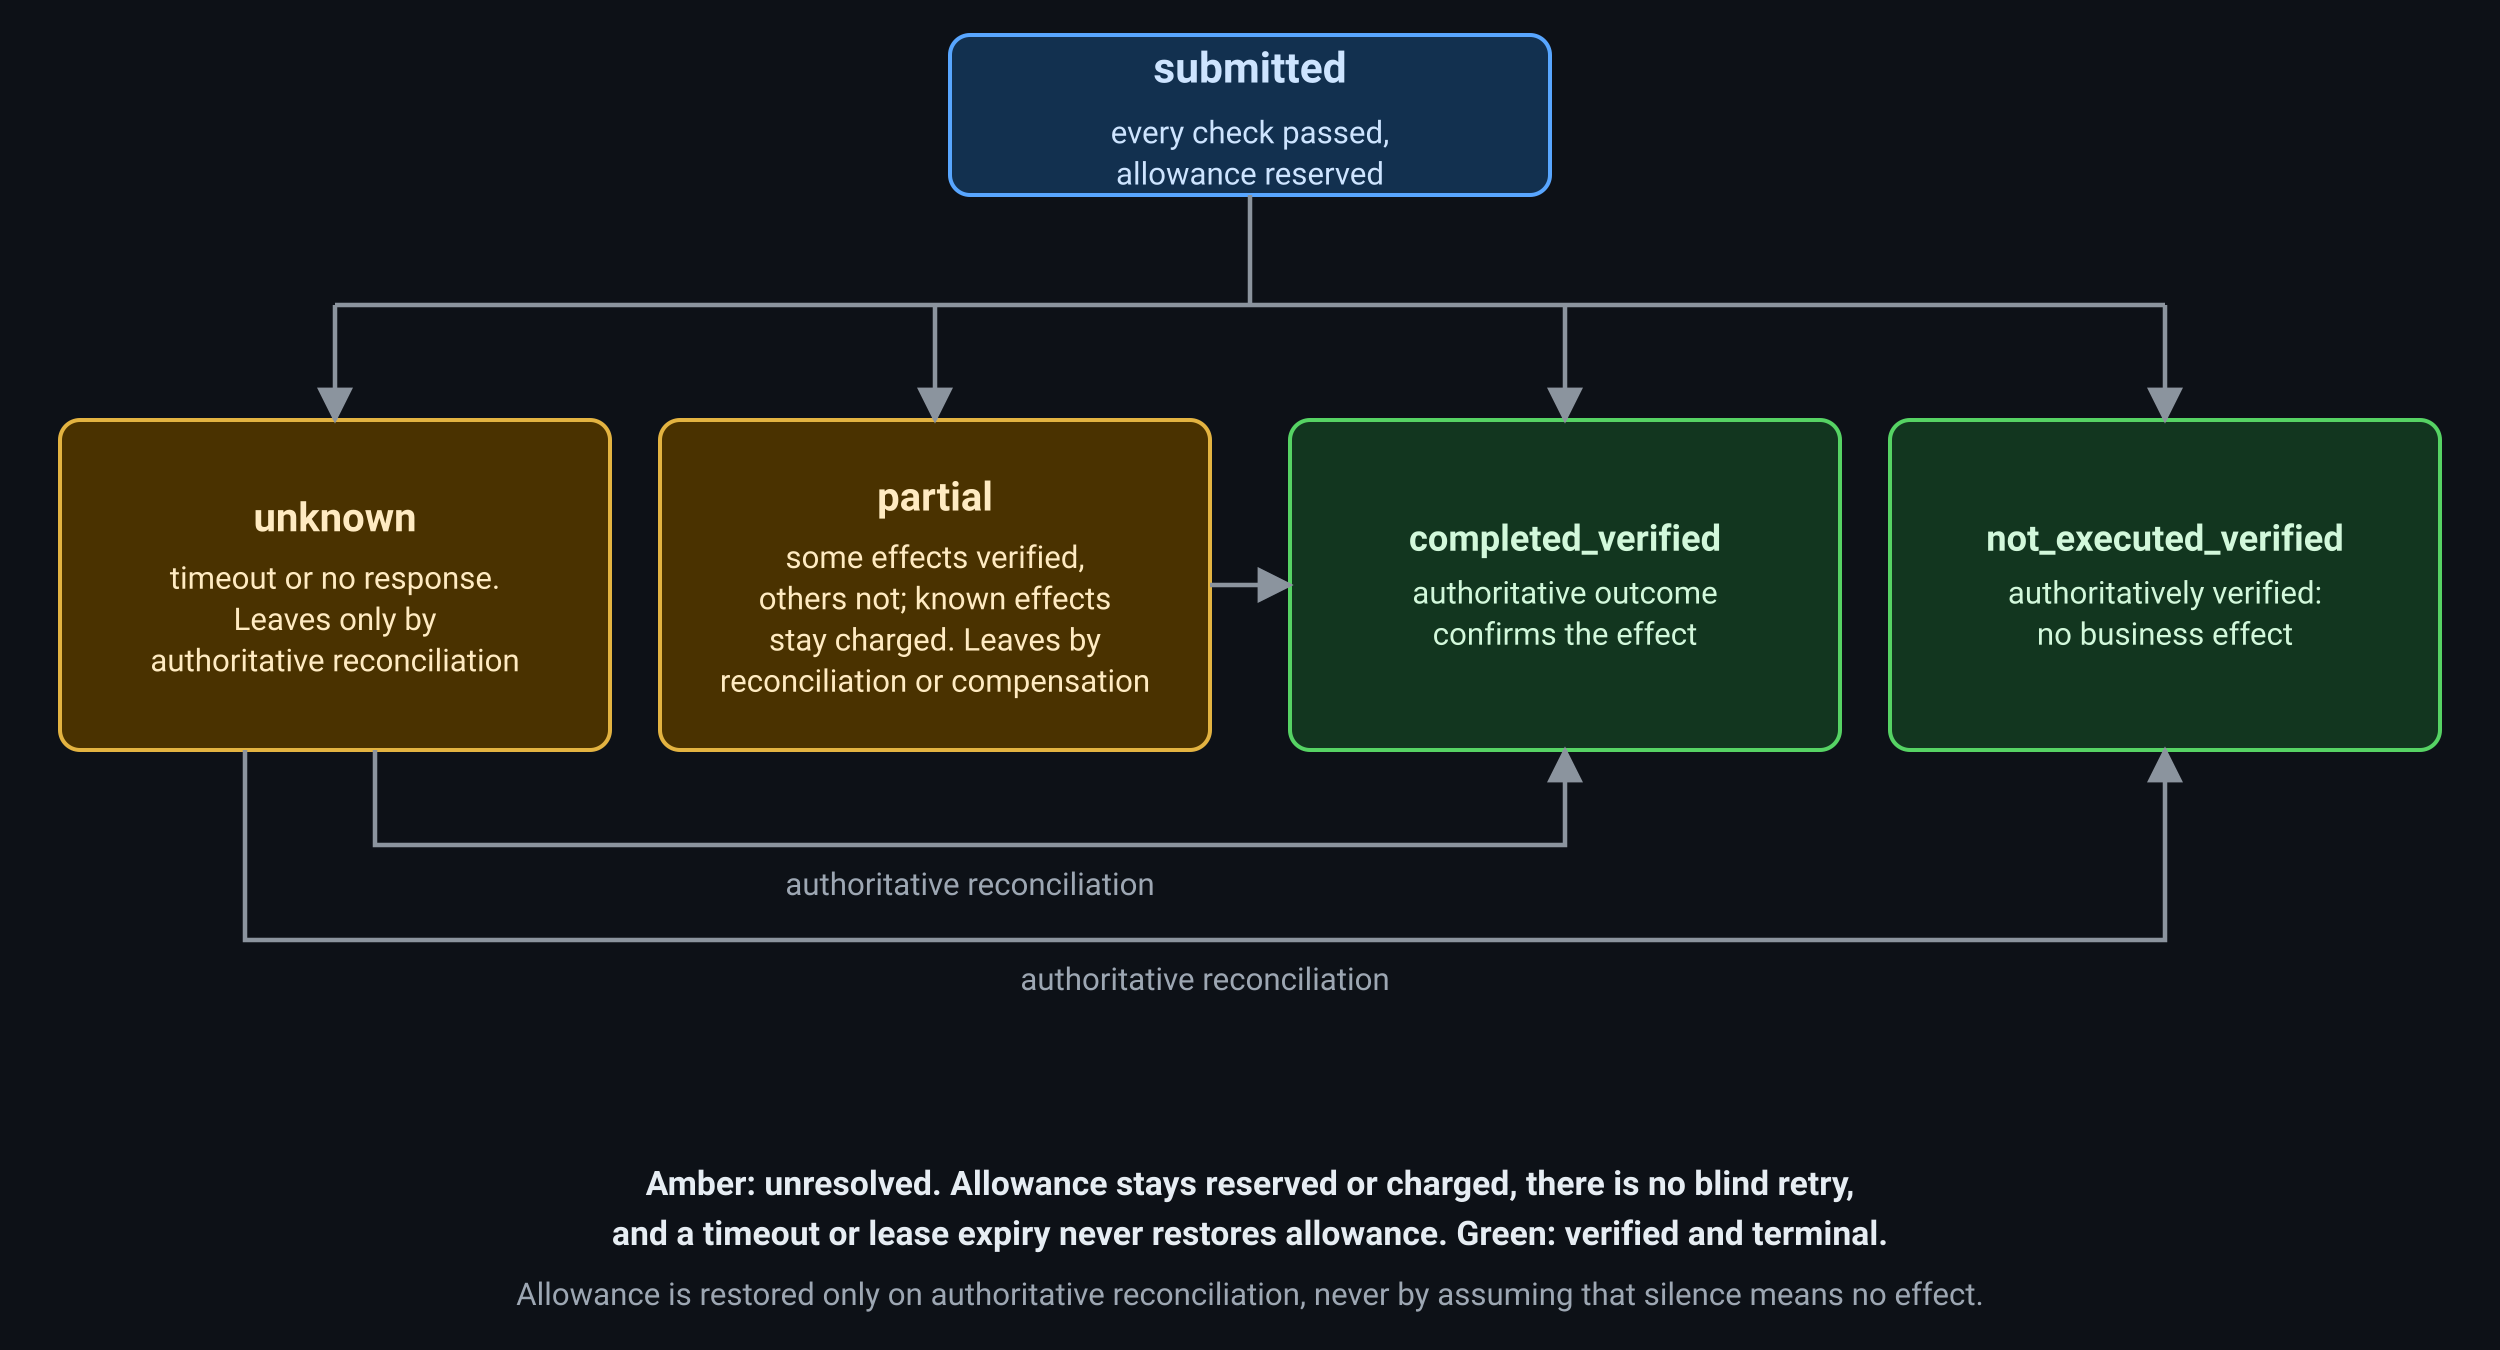
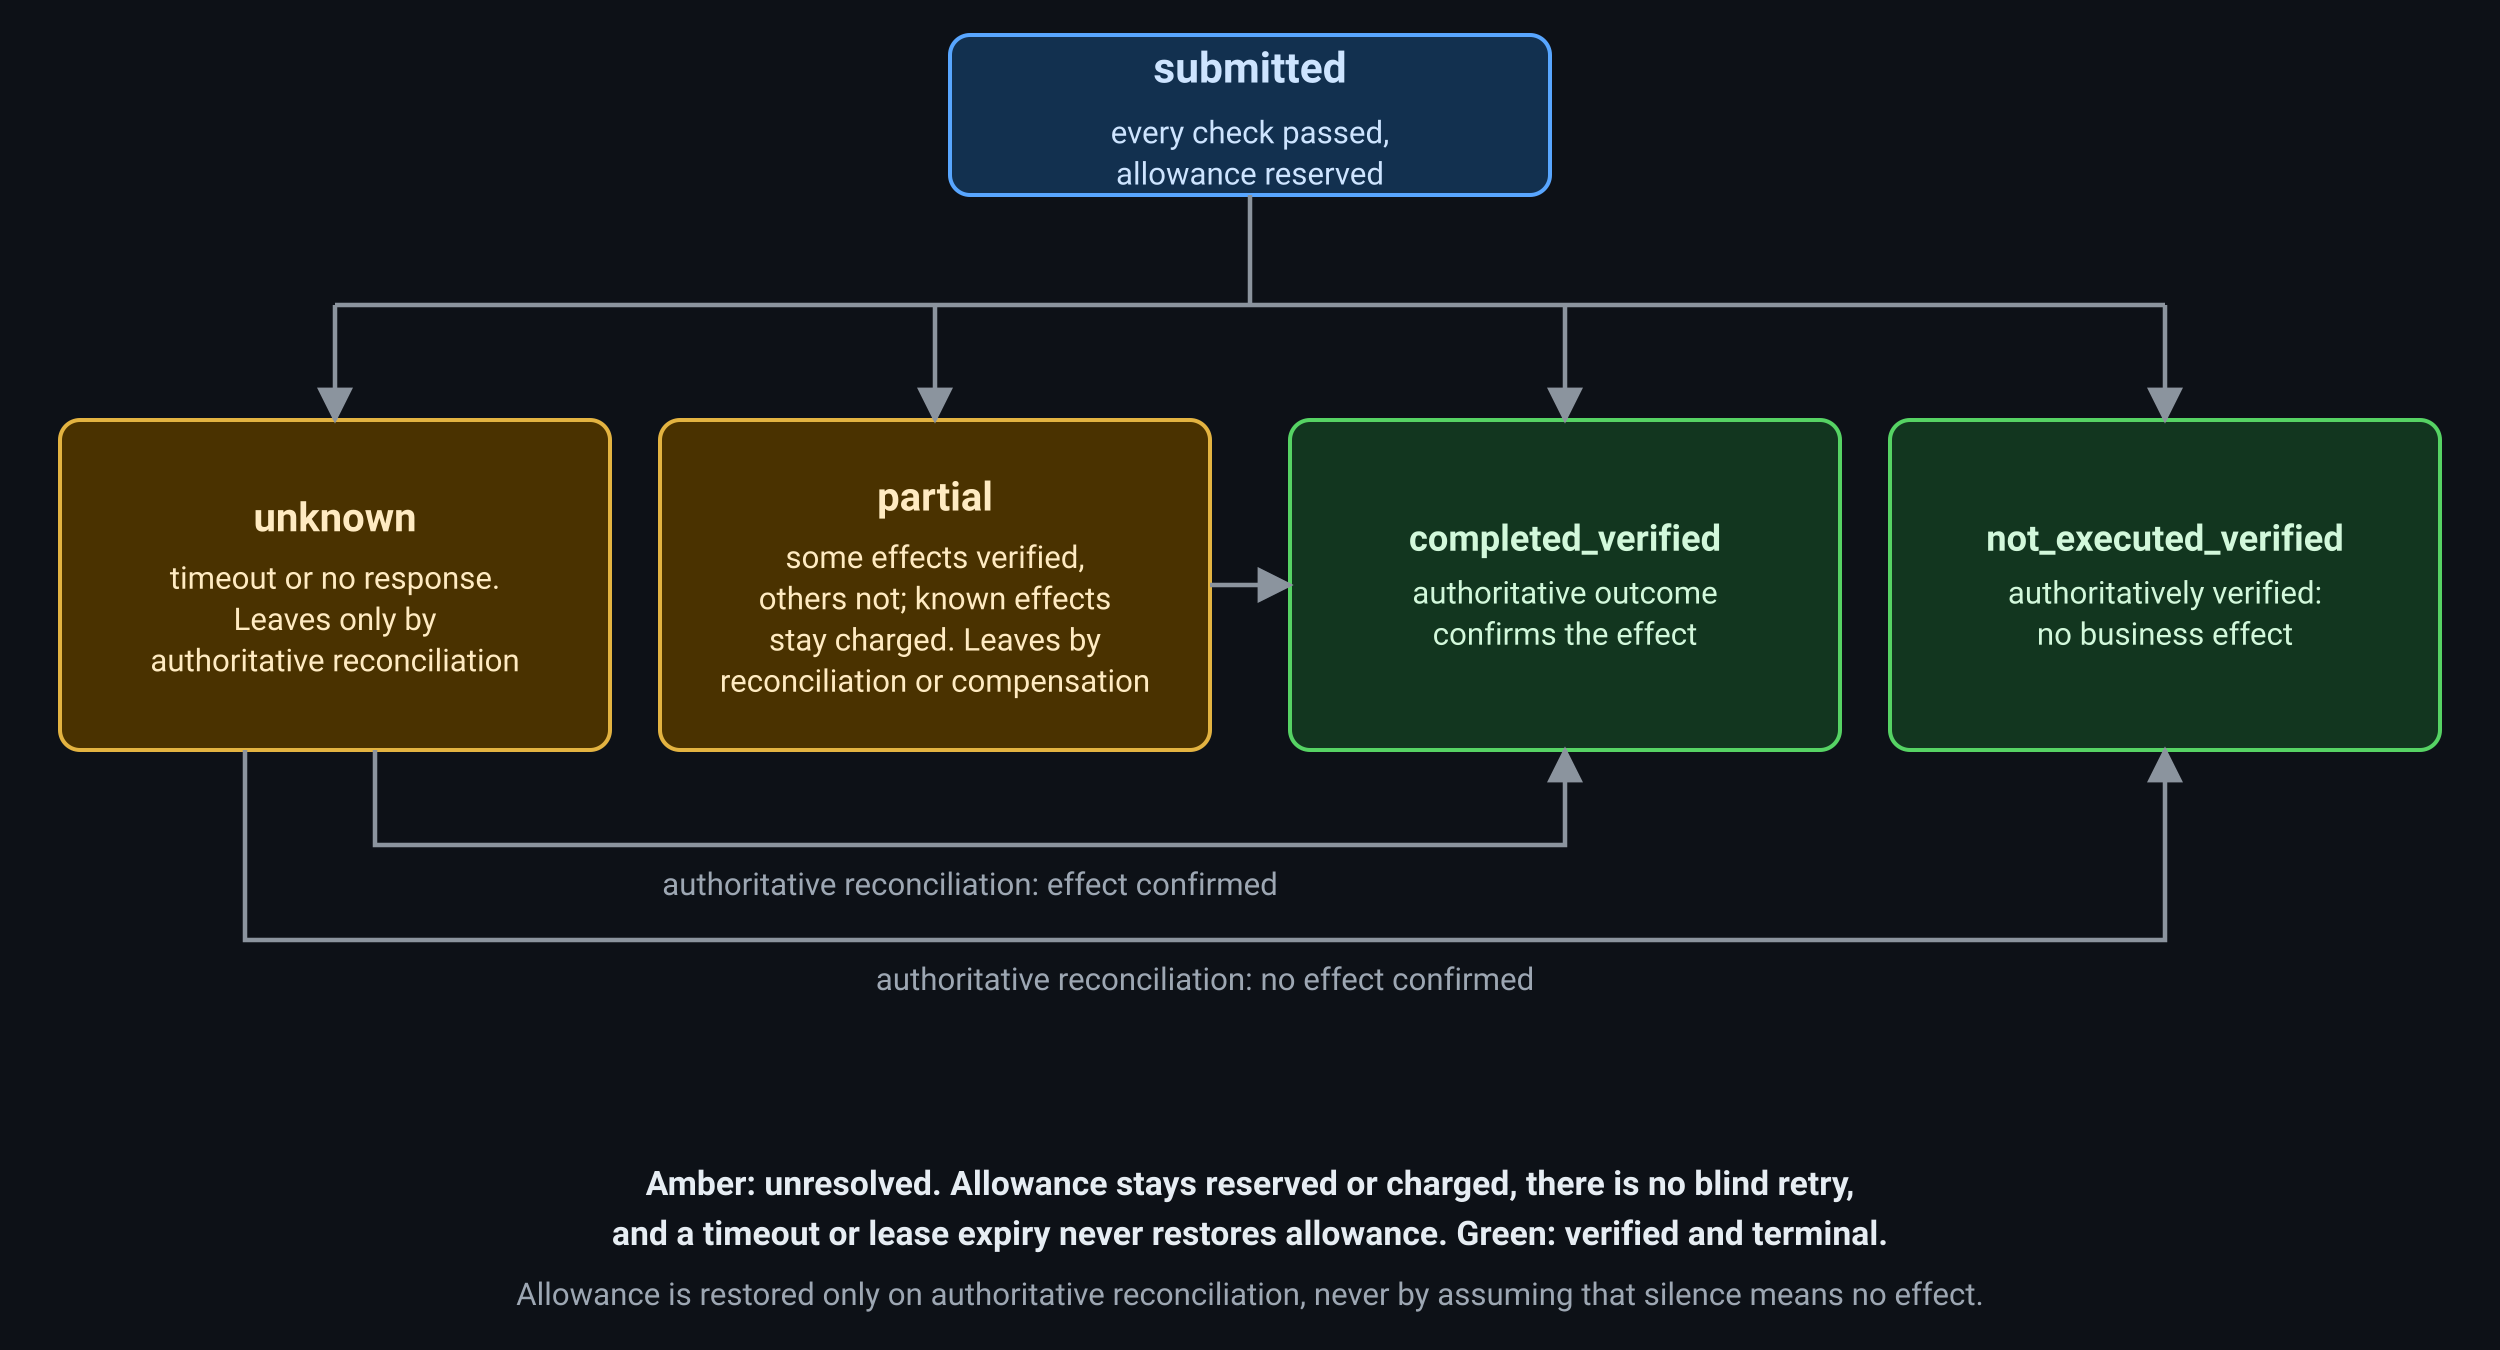
<svg xmlns="http://www.w3.org/2000/svg" viewBox="0 0 1000 540" width="1000" height="540" role="img" aria-labelledby="t d" font-family="-apple-system, 'Segoe UI', Roboto, Helvetica, Arial, sans-serif">
  <defs>
    <marker id="arr" viewBox="0 0 10 10" refX="9" refY="5" markerWidth="8" markerHeight="8" orient="auto-start-reverse">
      <path d="M0 0 L10 5 L0 10 z" fill="#8b949e" />
    </marker>
  </defs>
  <rect width="1000" height="540" fill="#0d1117" />
  <rect x="380.0" y="14.0" width="240.0" height="64.0" rx="8" fill="#12304F" stroke="#58A6FF" stroke-width="1.6" />
  <text x="500.0" y="33.0" font-size="17" text-anchor="middle" font-weight="700" fill="#CDE4FF">submitted</text>
  <text x="500.0" y="57.3" font-size="12.5" text-anchor="middle" fill="#CDE4FF">every check passed,</text>
  <text x="500.0" y="73.8" font-size="12.5" text-anchor="middle" fill="#CDE4FF">allowance reserved</text>
  <path d="M500.0 78.0 L500.0 122.0" fill="none" stroke="#8b949e" stroke-width="1.8" />
  <path d="M134.0 122.0 L866.0 122.0" fill="none" stroke="#8b949e" stroke-width="1.8" />
  <rect x="24.0" y="168.0" width="220.0" height="132.0" rx="8" fill="#4A3200" stroke="#E3B341" stroke-width="1.6" />
  <text x="134.0" y="212.5" font-size="16" text-anchor="middle" font-weight="700" fill="#FFEBC2">unknown</text>
  <text x="134.0" y="235.5" font-size="12.5" text-anchor="middle" fill="#FFEBC2">timeout or no response.</text>
  <text x="134.0" y="252.0" font-size="12.5" text-anchor="middle" fill="#FFEBC2">Leaves only by</text>
  <text x="134.0" y="268.5" font-size="12.5" text-anchor="middle" fill="#FFEBC2">authoritative reconciliation</text>
  <path d="M134.0 122.0 L134.0 168.0" fill="none" stroke="#8b949e" stroke-width="1.8" marker-end="url(#arr)" />
  <rect x="264.0" y="168.0" width="220.0" height="132.0" rx="8" fill="#4A3200" stroke="#E3B341" stroke-width="1.6" />
  <text x="374.0" y="204.2" font-size="16" text-anchor="middle" font-weight="700" fill="#FFEBC2">partial</text>
  <text x="374.0" y="227.2" font-size="12.5" text-anchor="middle" fill="#FFEBC2">some effects verified,</text>
  <text x="374.0" y="243.7" font-size="12.5" text-anchor="middle" fill="#FFEBC2">others not; known effects</text>
  <text x="374.0" y="260.2" font-size="12.5" text-anchor="middle" fill="#FFEBC2">stay charged. Leaves by</text>
  <text x="374.0" y="276.7" font-size="12.5" text-anchor="middle" fill="#FFEBC2">reconciliation or compensation</text>
  <path d="M374.0 122.0 L374.0 168.0" fill="none" stroke="#8b949e" stroke-width="1.8" marker-end="url(#arr)" />
  <rect x="516.0" y="168.0" width="220.0" height="132.0" rx="8" fill="#12361F" stroke="#56D364" stroke-width="1.6" />
  <text x="626.0" y="220.3" font-size="14.5" text-anchor="middle" font-weight="700" fill="#D2F8DB">completed_verified</text>
  <text x="626.0" y="241.4" font-size="12.5" text-anchor="middle" fill="#D2F8DB">authoritative outcome</text>
  <text x="626.0" y="257.9" font-size="12.5" text-anchor="middle" fill="#D2F8DB">confirms the effect</text>
  <path d="M626.0 122.0 L626.0 168.0" fill="none" stroke="#8b949e" stroke-width="1.8" marker-end="url(#arr)" />
  <rect x="756.0" y="168.0" width="220.0" height="132.0" rx="8" fill="#12361F" stroke="#56D364" stroke-width="1.6" />
  <text x="866.0" y="220.3" font-size="14.5" text-anchor="middle" font-weight="700" fill="#D2F8DB">not_executed_verified</text>
  <text x="866.0" y="241.4" font-size="12.5" text-anchor="middle" fill="#D2F8DB">authoritatively verified:</text>
  <text x="866.0" y="257.9" font-size="12.5" text-anchor="middle" fill="#D2F8DB">no business effect</text>
  <path d="M866.0 122.0 L866.0 168.0" fill="none" stroke="#8b949e" stroke-width="1.8" marker-end="url(#arr)" />
  <path d="M484.0 234.0 L516.0 234.0" fill="none" stroke="#8b949e" stroke-width="1.8" marker-end="url(#arr)" />
  <path d="M150.0 300.0 L150.0 338.0 L626.0 338.0 L626.0 300.0" fill="none" stroke="#8b949e" stroke-width="1.8" marker-end="url(#arr)" />
  <path d="M98.0 300.0 L98.0 376.0 L866.0 376.0 L866.0 300.0" fill="none" stroke="#8b949e" stroke-width="1.8" marker-end="url(#arr)" />
-   <text x="388.0" y="358.0" font-size="12.5" text-anchor="middle" fill="#9da7b3">authoritative reconciliation</text>
-   <text x="482.0" y="396.0" font-size="12.5" text-anchor="middle" fill="#9da7b3">authoritative reconciliation</text>
+   <text x="388.0" y="358.0" font-size="12.5" text-anchor="middle" fill="#9da7b3">authoritative reconciliation: effect confirmed</text>
+   <text x="482.0" y="396.0" font-size="12.5" text-anchor="middle" fill="#9da7b3">authoritative reconciliation: no effect confirmed</text>
  <text x="500.0" y="478.0" font-size="13.5" text-anchor="middle" font-weight="700" fill="#e6edf3">Amber: unresolved. Allowance stays reserved or charged, there is no blind retry,</text>
  <text x="500.0" y="498.0" font-size="13.5" text-anchor="middle" font-weight="700" fill="#e6edf3">and a timeout or lease expiry never restores allowance. Green: verified and terminal.</text>
  <text x="500.0" y="522.0" font-size="12.5" text-anchor="middle" fill="#9da7b3">Allowance is restored only on authoritative reconciliation, never by assuming that silence means no effect.</text>
</svg>
